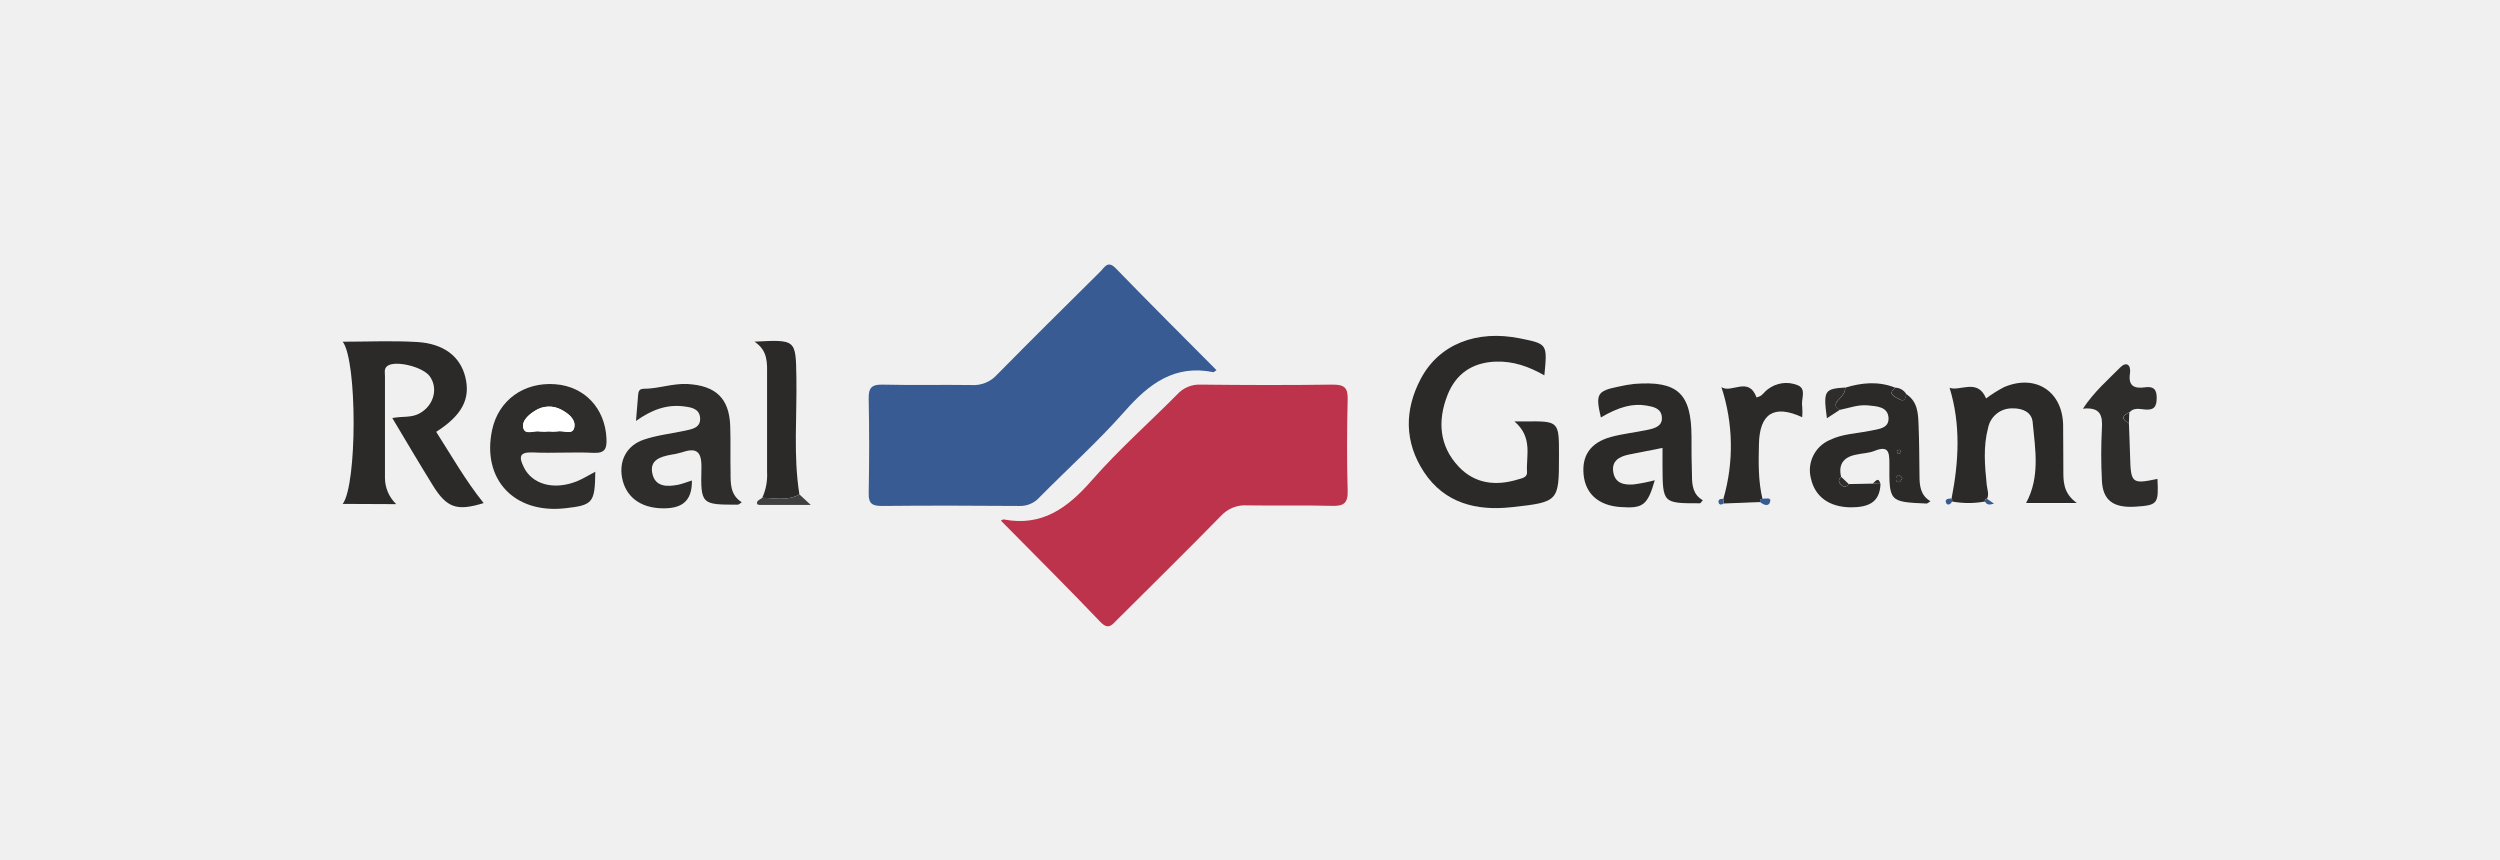
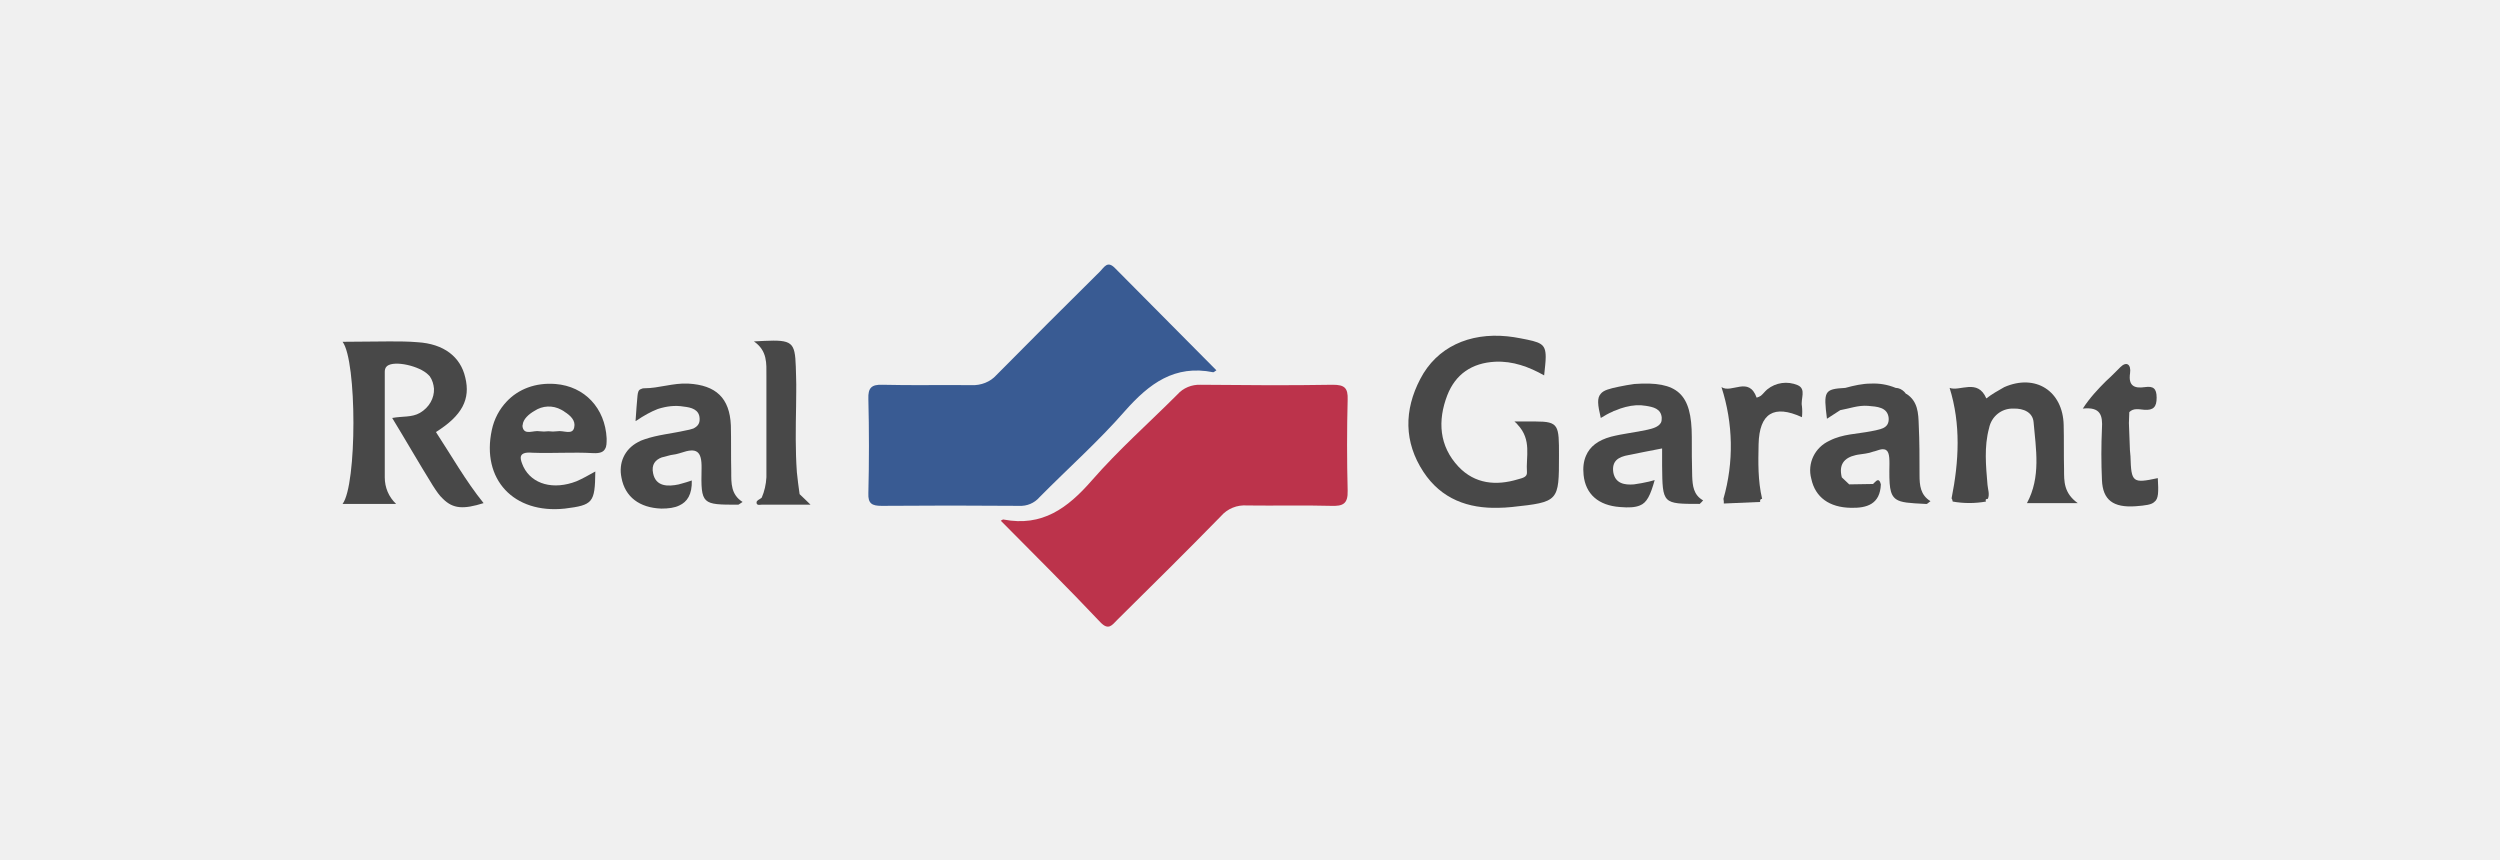
- <svg xmlns="http://www.w3.org/2000/svg" id="Layer_1" data-name="Layer 1" viewBox="0 0 640 220">
-   <defs>
-     <style>.cls-1{fill:#fff;}.cls-2{fill:#395b93;}.cls-3{fill:#bc334b;}.cls-4{fill:#2c2a29;}.cls-5{fill:#2e2d2b;}.cls-6{fill:#414040;}</style>
-   </defs>
-   <path class="cls-1" d="M441.18,127.71c-.63,0-1.34,0-1.25.8s.7.82,1.31.4l9.33-.39c.93.75,2.23,1.32,2.6-.12.29-1.17-1.14-.76-1.93-.73-1.12-4.6-1-9.28-.91-14,.17-7.86,3.89-10.22,11.08-6.91a16.22,16.22,0,0,0,0-2.8c-.35-1.83,1.19-4.4-1.09-5.37a7.72,7.72,0,0,0-7.8,1.07c-.6.45-1.06,1.09-1.65,1.56a4.48,4.48,0,0,1-1.15.47c-2.06-5.54-6.45-.93-9-2.65A48.38,48.38,0,0,1,441.18,127.71Zm-246-.26c-.45.35-1.2.64-1.29,1.07-.19.87.63.74,1.19.74h12.53c-1.43-1.32-2.17-2-2.9-2.69-1.59-10-.59-20-.77-30-.17-9.64,0-9.65-10.75-9.1,3.58,2.35,3.22,5.63,3.24,8.75,0,8.2,0,16.4,0,24.6A14.08,14.08,0,0,1,195.13,127.45ZM545,108.34l.1-2.75c1.09-1.24,2.58-.82,3.86-.71,2.38.2,3.12-.62,3.1-3s-.94-3-3-2.68c-2.74.38-4.33-.32-3.85-3.55.33-2.23-.93-3.14-2.54-1.5-3.14,3.2-6.62,6.14-9.51,10.53,4.54-.47,5.07,1.78,4.86,5.12A126.92,126.92,0,0,0,538,123c.21,5.16,2.86,7.13,8.64,6.73s5.91-.71,5.59-7.12c-6.46,1.41-6.8,1.13-7-5.62C545.19,114.09,545.05,111.21,545,108.34ZM471,104.88c2.36-.48,4.65-1.38,7.14-1.14,2.27.22,5.06.17,5.27,3.11s-2.49,2.92-4.55,3.36c-3.54.74-7.26.78-10.58,2.43a8.41,8.41,0,0,0-4.73,9.8c1,4.65,4.62,7.3,10.1,7.4,4.15.08,7.55-.86,7.72-6-.56-1.95-1.27-.67-2-.09l-6.18.12-1.92-1.82c-.75-3.13.52-5,3.6-5.66,1.63-.35,3.39-.34,4.91-1,3.52-1.41,3.87.12,3.84,3.21-.09,9.84,0,9.84,9.51,10.26.21,0,.42-.25,1-.6-2.62-1.56-2.76-4.09-2.8-6.67-.06-4.25-.06-8.51-.23-12.76-.12-3-.14-6.15-3.19-8a3.43,3.43,0,0,0-2.8-1.64c-4.26-1.73-8.52-1.35-12.79,0-5.36.33-5.63.75-4.7,7.88Zm28.65,23.59a23.41,23.41,0,0,0,8.47,0c.58,1,1.45.74,2.3.5l-1.76-1.23c.52-1.22,0-2.39-.12-3.58-.49-4.86-.93-9.74.35-14.53a6.19,6.19,0,0,1,6.22-5c2.63-.08,4.94,1,5.18,3.48.66,7,2,14.06-1.68,20.74h13c-3.54-2.5-3.4-5.57-3.45-8.55-.08-3.81,0-7.62-.06-11.42C528,100.17,521,95.66,513,99.12a34.21,34.21,0,0,0-4.58,2.87c-2.19-5.24-6.71-1.74-9.35-2.72,2.87,9.34,2.38,18.81.51,28.34-.72,0-1.77-.07-1.46,1S499.21,129.3,499.69,128.47ZM311.44,94.77C302.7,86,294.1,77.39,285.63,68.68c-2.05-2.11-2.84-.26-3.91.8-8.87,8.79-17.75,17.57-26.51,26.46a8,8,0,0,1-6.4,2.63c-7.61-.16-15.23.07-22.84-.11-2.83-.07-3.65.81-3.59,3.61q.26,12.09,0,24.21c0,2.69.92,3.27,3.43,3.25,11.72-.12,23.45-.09,35.17,0a6.63,6.63,0,0,0,5.17-2.25c7.27-7.37,15-14.31,21.85-22.06,6.19-7,12.75-11.89,22.61-9.94C310.71,95.3,310.84,95.15,311.44,94.77Zm-55.21,38.52c8.66,8.77,17.18,17.24,25.5,25.89,2.09,2.18,3,.68,4.32-.59,8.85-8.82,17.75-17.58,26.49-26.5a8.37,8.37,0,0,1,6.81-2.75c7.15.17,14.32-.07,21.47.12,3,.09,4.34-.49,4.22-3.9-.25-7.76-.21-15.54,0-23.3.08-3-.78-3.89-3.83-3.85-11.27.19-22.54.15-33.81,0a7.63,7.63,0,0,0-6,2.51c-7.27,7.38-15.06,14.28-21.87,22-6.19,7-12.75,11.87-22.6,10C256.79,132.94,256.65,133.08,256.23,133.29ZM87.73,129h13.68a9.33,9.33,0,0,1-2.89-6.8c0-8.67,0-17.35,0-26,0-.88-.29-1.85.58-2.54,2-1.57,9.15.16,10.9,2.63,2.19,3.08,1,7.33-2.47,9.38-2.09,1.23-4.42.77-7.14,1.28,3.55,5.9,6.9,11.63,10.4,17.28s6.16,6.6,13,4.5c-4.59-5.69-8.21-12.07-12.15-18.24,6.62-4.17,8.82-8.4,7.46-14-1.27-5.2-5.46-8.56-12.33-9-6.24-.38-12.53-.08-19.07-.08C91.47,92.42,91.44,124.1,87.73,129Zm300-21.13c4.79,4.08,3,8.75,3.23,13,.09,1.34-1.32,1.56-2.28,1.85-5.65,1.71-11,1.16-15.21-3.25-5-5.3-5.44-11.75-2.88-18.3,2.13-5.44,6.31-8.35,12.3-8.59,4.51-.18,8.56,1.26,12.51,3.52.79-8,.79-8-6.14-9.46C378,84.33,368.38,88.09,363.7,97c-4.23,8-4.2,16.23.83,23.84,5.29,8,13.47,10,22.46,9,12.1-1.31,12.09-1.46,12.11-13.23,0-8.82,0-8.82-8.76-8.73C389.78,107.89,389.21,107.88,387.69,107.88ZM177.13,123c-1.28.4-2.36.85-3.49,1.08-2.83.55-5.84.69-6.62-2.84s2-4.31,4.67-4.82a18.09,18.09,0,0,0,2.67-.57c3.8-1.31,5.32-.56,5.21,4-.23,9.32.06,9.33,9.34,9.34.2,0,.4-.24,1-.62-3-1.87-2.83-4.81-2.87-7.67,0-4,.05-7.91-.09-11.86-.25-7.09-3.7-10.31-10.85-10.74-3.87-.23-7.48,1.2-11.27,1.21-1.32,0-1.41.85-1.48,1.78-.16,1.91-.31,3.81-.53,6.47,4.12-3,8.05-4.32,12.42-3.71,1.81.25,3.87.74,4,3s-1.95,2.78-3.75,3.17c-3.55.77-7.23,1.15-10.65,2.31-4.42,1.49-6.39,5.38-5.59,9.73.9,4.89,4.63,7.74,10.24,7.86C174,130.23,177.23,128.77,177.13,123Zm-24.73-2.24c-1.84,1-3.24,1.85-4.76,2.46-5.88,2.35-11.42.8-13.57-3.67-1.19-2.47-1.23-3.87,2.28-3.72,5.17.24,10.37-.15,15.53.1,3.05.15,3.5-1.09,3.38-3.69-.36-7.68-5.57-13.31-13.1-13.88-8.06-.61-14.56,4.09-16.18,11.7-2.69,12.61,5.62,21.52,18.69,20.06C151.78,129.32,152.3,128.73,152.4,120.76Zm271.23,2.18a46,46,0,0,1-5.26,1.11c-2.41.21-4.78-.24-5.31-3.09s1.49-4,4-4.54c2.78-.57,5.57-1.1,8.59-1.7,0,1.7,0,3.06,0,4.43,0,9.73,0,9.74,9.57,9.75.19,0,.38-.38.76-.79-2.46-1.37-2.73-3.78-2.78-6.23-.08-3.35-.11-6.7-.12-10,0-11.12-3.56-14.42-14.67-13.55a34.79,34.79,0,0,0-4,.69c-5.52,1.12-5.94,1.86-4.54,7.9,4.62-2.7,8.12-3.64,11.62-3.05,1.85.31,3.88.81,4,3s-1.91,2.85-3.71,3.23c-3.13.66-6.33,1-9.4,1.83-5.24,1.45-7.45,4.73-6.92,9.71s3.86,7.81,9.34,8.21C420.63,130.23,421.75,129.4,423.63,122.94Z" />
-   <path class="cls-2" d="M311.44,94.77c-.6.38-.73.53-.83.51-9.86-2-16.42,2.92-22.61,9.94-6.83,7.75-14.58,14.69-21.85,22.06a6.63,6.63,0,0,1-5.17,2.25c-11.72-.09-23.45-.12-35.17,0-2.51,0-3.48-.56-3.43-3.25q.24-12.11,0-24.21c-.06-2.8.76-3.68,3.59-3.61,7.61.18,15.23,0,22.84.11a8,8,0,0,0,6.4-2.63c8.76-8.89,17.64-17.67,26.51-26.46,1.07-1.06,1.86-2.91,3.91-.8C294.1,77.39,302.7,86,311.44,94.77Z" />
-   <path class="cls-3" d="M256.23,133.29c.42-.21.56-.35.67-.33,9.85,1.9,16.41-2.92,22.6-10,6.81-7.77,14.6-14.67,21.87-22a7.63,7.63,0,0,1,6-2.51c11.27.13,22.54.17,33.81,0,3.05,0,3.91.84,3.83,3.85-.19,7.76-.23,15.54,0,23.3.12,3.41-1.21,4-4.22,3.9-7.15-.19-14.32,0-21.47-.12a8.37,8.37,0,0,0-6.81,2.75c-8.74,8.92-17.64,17.68-26.49,26.5-1.28,1.27-2.23,2.77-4.32.59C273.41,150.53,264.89,142.06,256.23,133.29Z" />
-   <path class="cls-4" d="M87.73,129c3.71-4.91,3.74-36.59,0-41.53,6.54,0,12.83-.3,19.07.08,6.87.41,11.06,3.77,12.33,9,1.36,5.55-.84,9.78-7.46,14,3.94,6.17,7.56,12.55,12.15,18.24-6.82,2.1-9.41,1.28-13-4.5s-6.85-11.38-10.4-17.28c2.72-.51,5,0,7.14-1.28,3.48-2,4.66-6.3,2.47-9.38-1.75-2.47-8.92-4.2-10.9-2.63-.87.69-.58,1.66-.58,2.54,0,8.67,0,17.35,0,26a9.33,9.33,0,0,0,2.89,6.8Z" />
-   <path class="cls-4" d="M387.69,107.88c1.52,0,2.09,0,2.65,0,8.78-.09,8.78-.09,8.76,8.73,0,11.77,0,11.92-12.11,13.23-9,1-17.17-1-22.46-9-5-7.61-5.06-15.82-.83-23.84,4.68-8.89,14.29-12.65,25.52-10.36,6.93,1.41,6.93,1.41,6.14,9.46-3.95-2.26-8-3.7-12.51-3.52-6,.24-10.17,3.15-12.3,8.59-2.56,6.55-2.12,13,2.88,18.3,4.17,4.41,9.56,5,15.21,3.25,1-.29,2.37-.51,2.28-1.85C390.65,116.63,392.48,112,387.69,107.88Z" />
-   <path class="cls-5" d="M177.13,123c.1,5.77-3.1,7.23-7.65,7.13-5.61-.12-9.34-3-10.24-7.86-.8-4.35,1.17-8.24,5.59-9.73,3.42-1.16,7.1-1.54,10.65-2.31,1.8-.39,3.87-.78,3.75-3.17s-2.18-2.77-4-3c-4.37-.61-8.3.76-12.42,3.71.22-2.66.37-4.56.53-6.47.07-.93.16-1.77,1.48-1.78,3.79,0,7.4-1.44,11.27-1.21,7.15.43,10.6,3.65,10.85,10.74.14,4,0,7.91.09,11.86,0,2.86-.1,5.8,2.87,7.67-.6.38-.8.62-1,.62-9.28,0-9.57,0-9.34-9.34.11-4.55-1.41-5.3-5.21-4a18.09,18.09,0,0,1-2.67.57c-2.71.51-5.43,1.38-4.67,4.82s3.79,3.39,6.62,2.84C174.77,123.85,175.85,123.4,177.13,123Z" />
-   <path class="cls-5" d="M152.4,120.76c-.1,8-.62,8.56-7.73,9.36-13.07,1.46-21.38-7.45-18.69-20.06,1.62-7.61,8.12-12.31,16.18-11.7,7.53.57,12.74,6.2,13.1,13.88.12,2.6-.33,3.84-3.38,3.69-5.16-.25-10.36.14-15.53-.1-3.51-.15-3.47,1.25-2.28,3.72,2.15,4.47,7.69,6,13.57,3.67C149.16,122.61,150.56,121.72,152.4,120.76Zm-11.93-10.32a10,10,0,0,0,2.26,0c1.48-.34,3.84,1.1,4.28-1s-1.43-3.54-3.23-4.5a6.6,6.6,0,0,0-6.9.28c-1.58,1-3.3,2.54-2.94,4.24.44,2.12,2.8.69,4.27,1A10.65,10.65,0,0,0,140.47,110.44Z" />
-   <path class="cls-4" d="M423.63,122.94c-1.88,6.46-3,7.29-8.88,6.86-5.48-.4-8.83-3.34-9.34-8.21s1.68-8.26,6.92-9.71c3.07-.84,6.27-1.17,9.4-1.83,1.8-.38,3.88-.91,3.71-3.23s-2.18-2.69-4-3c-3.5-.59-7,.35-11.62,3.05-1.4-6-1-6.78,4.54-7.9a34.79,34.79,0,0,1,4-.69c11.11-.87,14.65,2.43,14.67,13.55,0,3.35,0,6.7.12,10,0,2.45.32,4.86,2.78,6.23-.38.41-.57.79-.76.79-9.53,0-9.53,0-9.57-9.75,0-1.37,0-2.73,0-4.43-3,.6-5.81,1.13-8.59,1.7-2.47.51-4.5,1.62-4,4.54s2.9,3.3,5.31,3.09A46,46,0,0,0,423.63,122.94Z" />
-   <path class="cls-4" d="M499.6,127.61c1.87-9.53,2.36-19-.51-28.34,2.64,1,7.16-2.52,9.35,2.72A34.21,34.21,0,0,1,513,99.12c8-3.46,15,1,15.16,9.68.07,3.8,0,7.61.06,11.42,0,3-.09,6,3.45,8.55h-13c3.64-6.68,2.34-13.78,1.68-20.74-.24-2.47-2.55-3.56-5.18-3.48a6.19,6.19,0,0,0-6.22,5c-1.28,4.79-.84,9.67-.35,14.53.12,1.19.64,2.36.12,3.58-.51,0-.68.25-.54.73a23.41,23.41,0,0,1-8.47,0A.84.84,0,0,0,499.6,127.61Z" />
-   <path class="cls-4" d="M481.41,123.88c-.17,5.1-3.57,6-7.72,6-5.48-.1-9.07-2.75-10.1-7.4a8.41,8.41,0,0,1,4.73-9.8c3.32-1.65,7-1.69,10.58-2.43,2.06-.44,4.76-.57,4.55-3.36s-3-2.89-5.27-3.11c-2.49-.24-4.78.66-7.14,1.14-1.27-.54-1.42-1.36-.55-2.37s1.93-1.83,1.89-3.31c4.27-1.32,8.53-1.7,12.79,0-.92.88-1.58,1.54.13,2.5,1.47.84,2.39,1.39,2.67-.86,3,1.9,3.07,5,3.19,8,.17,4.25.17,8.51.23,12.76,0,2.58.18,5.11,2.8,6.67-.55.35-.76.61-1,.6-9.49-.42-9.6-.42-9.51-10.26,0-3.09-.32-4.62-3.84-3.21-1.52.61-3.28.6-4.91,1-3.08.67-4.35,2.53-3.6,5.66-.93.76-.63,1.49.12,2.12a1.1,1.1,0,0,0,1.8-.3l6.18-.12Zm5.6-1.51c-.34-.31-.63-.77-.9-.76a1.09,1.09,0,0,0-.73.77c-.08.57.13,1.2.9,1C486.56,123.32,486.72,122.79,487,122.37Zm-.35-6.47c-.1-.26-.14-.65-.32-.73s-.49.16-.75.26c.1.26.14.65.32.73S486.4,116,486.66,115.9Z" />
-   <path class="cls-5" d="M545,108.34c.1,2.87.24,5.75.31,8.63.17,6.75.51,7,7,5.62.32,6.41.07,6.74-5.59,7.12s-8.43-1.57-8.64-6.73a126.92,126.92,0,0,1,0-13.23c.21-3.34-.32-5.59-4.86-5.12,2.89-4.39,6.37-7.33,9.51-10.53,1.61-1.64,2.87-.73,2.54,1.5-.48,3.23,1.11,3.93,3.85,3.55,2-.28,3,.34,3,2.68s-.72,3.25-3.1,3c-1.28-.11-2.77-.53-3.86.71C543.12,106.44,543.09,107.35,545,108.34Z" />
-   <path class="cls-4" d="M195.13,127.45a14.08,14.08,0,0,0,1.24-6.64c0-8.2,0-16.4,0-24.6,0-3.12.34-6.4-3.24-8.75,10.72-.55,10.58-.54,10.75,9.1.18,10-.82,20,.77,30C201.61,128.32,198.33,127.47,195.13,127.45Z" />
-   <path class="cls-4" d="M450.57,128.52l-9.32.38c0-.4-.05-.8-.07-1.19a48.38,48.38,0,0,0-.5-28.62c2.56,1.72,6.95-2.89,9,2.65a4.48,4.48,0,0,0,1.15-.47c.59-.47,1.05-1.11,1.65-1.56a7.72,7.72,0,0,1,7.8-1.07c2.28,1,.74,3.54,1.09,5.37a16.22,16.22,0,0,1,0,2.8c-7.19-3.31-10.91-1-11.08,6.91-.1,4.67-.21,9.35.91,14C450.67,127.68,450.46,128,450.57,128.52Z" />
-   <path class="cls-5" d="M472.38,99.2c0,1.48-1,2.33-1.89,3.31s-.72,1.83.55,2.37l-3.36,2.2C466.75,100,467,99.53,472.38,99.2Z" />
-   <path class="cls-6" d="M195.13,127.45c3.2,0,6.48.87,9.53-.88.73.69,1.47,1.37,2.9,2.69H195c-.56,0-1.38.13-1.19-.74C193.93,128.09,194.68,127.8,195.13,127.45Z" />
-   <path class="cls-5" d="M488,100.87c-.28,2.25-1.2,1.7-2.67.86-1.71-1-1.05-1.62-.13-2.5A3.43,3.43,0,0,1,488,100.87Z" />
-   <path class="cls-2" d="M450.57,128.52c-.11-.54.1-.84.67-.85.79,0,2.22-.44,1.93.73C452.8,129.84,451.5,129.27,450.57,128.52Z" />
-   <path class="cls-5" d="M473.28,123.91a1.1,1.1,0,0,1-1.8.3c-.75-.63-1.05-1.36-.12-2.12Z" />
-   <path class="cls-4" d="M545,108.34c-1.86-1-1.83-1.9.1-2.75Z" />
-   <path class="cls-2" d="M508.16,128.43c-.14-.48,0-.73.54-.73l1.76,1.23C509.61,129.17,508.74,129.47,508.16,128.43Z" />
-   <path class="cls-2" d="M441.18,127.71c0,.39.05.79.07,1.19-.62.43-1.24.35-1.32-.39S440.55,127.66,441.18,127.71Z" />
-   <path class="cls-2" d="M499.6,127.61a.84.84,0,0,1,.09.86c-.48.83-1.28,1-1.55.11S498.88,127.61,499.6,127.61Z" />
-   <path class="cls-5" d="M481.41,123.88l-2-.09C480.14,123.21,480.85,121.93,481.41,123.88Z" />
-   <path class="cls-1" d="M140.47,110.44a10.65,10.65,0,0,1-2.26,0c-1.47-.33-3.83,1.1-4.27-1-.36-1.7,1.36-3.26,2.94-4.24a6.6,6.6,0,0,1,6.9-.28c1.8,1,3.64,2.49,3.23,4.5s-2.8.7-4.28,1A10,10,0,0,1,140.47,110.44Z" />
-   <path class="cls-5" d="M487,122.37c-.29.42-.45.95-.73,1-.77.19-1-.44-.9-1a1.09,1.09,0,0,1,.73-.77C486.38,121.6,486.67,122.06,487,122.37Z" />
-   <path class="cls-5" d="M486.66,115.9c-.26.1-.57.34-.75.26s-.22-.47-.32-.73c.26-.1.58-.34.75-.26S486.56,115.64,486.66,115.9Z" />
+ <svg xmlns="http://www.w3.org/2000/svg" version="1.1" id="Layer_1" x="0px" y="0px" viewBox="0 0 640 220" style="enable-background:new 0 0 640 220;" xml:space="preserve">
+   <style type="text/css">
+ 	.st0{fill:#484848;}
+ 	.st1{fill:#395B93;}
+ 	.st2{fill:#BC334B;}
+ </style>
+   <path class="st0" d="M155.3,112.2c-0.4-7.7-5.6-13.3-13.1-13.9c-5.1-0.4-9.5,1.3-12.5,4.5c-1.8,1.9-3.2,4.4-3.8,7.3  c-2.7,12.6,5.6,21.5,18.7,20.1c7.2-0.9,7.7-1.5,7.8-9.4c0,0,0,0,0,0c0,0,0-0.1,0-0.1c-1.8,1-3.2,1.8-4.8,2.5  c-5.9,2.3-11.4,0.8-13.6-3.7c-0.4-0.9-0.7-1.7-0.7-2.3c0-1,0.9-1.5,3-1.3c5.2,0.2,10.4-0.2,15.5,0.1c1.8,0.1,2.7-0.3,3.1-1.1  C155.3,114.3,155.3,113.4,155.3,112.2z M147,109.4c-0.4,2.1-2.8,0.7-4.3,1c-0.8,0.1-1.5,0.1-2.3,0c-0.8,0.1-1.5,0.1-2.3,0  c-1.5-0.3-3.8,1.1-4.3-1c0-0.2-0.1-0.4,0-0.6c0.1-1.5,1.6-2.8,3-3.6c2.1-1.4,4.7-1.5,6.9-0.3c0.3,0.2,0.6,0.3,0.8,0.5  C146.1,106.4,147.4,107.7,147,109.4z" />
+   <path class="st1" d="M311.4,94.8c-0.6,0.4-0.7,0.5-0.8,0.5c-9.9-2-16.4,2.9-22.6,9.9c-6.8,7.8-14.6,14.7-21.9,22.1  c-1.3,1.5-3.2,2.3-5.2,2.2c-11.7-0.1-23.4-0.1-35.2,0c-2.5,0-3.5-0.6-3.4-3.2c0.2-8.1,0.2-16.1,0-24.2c-0.1-2.8,0.8-3.7,3.6-3.6  c7.6,0.2,15.2,0,22.8,0.1c2.4,0.1,4.8-0.8,6.4-2.6c8.8-8.9,17.6-17.7,26.5-26.5c1.1-1.1,1.9-2.9,3.9-0.8  C294.1,77.4,302.7,86,311.4,94.8z" />
+   <path class="st2" d="M256.2,133.3c0.4-0.2,0.6-0.4,0.7-0.3c9.9,1.9,16.4-2.9,22.6-10c6.8-7.8,14.6-14.7,21.9-22  c1.5-1.7,3.7-2.6,6-2.5c11.3,0.1,22.5,0.2,33.8,0c3,0,3.9,0.8,3.8,3.8c-0.2,7.8-0.2,15.5,0,23.3c0.1,3.4-1.2,4-4.2,3.9  c-7.1-0.2-14.3,0-21.5-0.1c-2.6-0.2-5.1,0.8-6.8,2.8c-8.7,8.9-17.6,17.7-26.5,26.5c-1.3,1.3-2.2,2.8-4.3,0.6  C273.4,150.5,264.9,142.1,256.2,133.3z" />
+   <path class="st0" d="M111.6,110.6c6.7-4.2,8.9-8.4,7.5-14c-1.2-5.2-5.4-8.6-12.3-9c-2.3-0.2-4.7-0.2-7.1-0.2c-4,0-8,0.1-12,0.1  c3.7,4.9,3.7,36.6,0,41.5h13.7c-1.9-1.8-2.9-4.2-2.9-6.8c0-8.7,0-17.3,0-26c0-0.3,0-0.7,0-1c0-0.5,0.1-1.1,0.6-1.5  c1.9-1.5,8.3,0,10.5,2.2c0.1,0.1,0.3,0.3,0.4,0.4c0.7,1,1,2.1,1.1,3.2c0.1,2.4-1.2,4.8-3.6,6.2c-2.1,1.2-4.4,0.8-7.1,1.3  c3.6,5.9,6.8,11.5,10.4,17.3c0.9,1.4,1.7,2.6,2.6,3.4c2.6,2.6,5.3,2.7,10.4,1.1C119.2,123.1,115.6,116.7,111.6,110.6z" />
+   <path class="st0" d="M393.1,107.9c-0.8,0-1.8,0-2.9,0c-0.4,0-1,0-2.5,0c0.3,0.3,0.6,0.5,0.8,0.8c3.7,3.9,2.1,8.2,2.4,12.2  c0,0,0,0,0,0c0.1,1.3-1.3,1.5-2.3,1.8c-5.6,1.7-11,1.2-15.2-3.2c-5-5.3-5.4-11.8-2.9-18.3c2.1-5.4,6.3-8.3,12.3-8.6  c4.5-0.2,8.6,1.3,12.5,3.5c0.2-2,0.4-3.5,0.4-4.7c0-3.5-1.3-3.8-6.5-4.8c-1.1-0.2-2.2-0.4-3.3-0.5c-9.8-1-18.1,2.8-22.3,10.9  c-4.2,8-4.2,16.2,0.8,23.8c4.6,7,11.5,9.4,19.2,9.2c1.1,0,2.3-0.1,3.4-0.2c12.1-1.3,12.1-1.4,12.1-13.2  C399.1,108.9,399.1,107.9,393.1,107.9z" />
+   <path class="st0" d="M190.1,128.5c-3-1.9-2.9-4.8-2.9-7.7c-0.1-4,0-7.9-0.1-11.9c-0.3-7-3.8-10.3-10.9-10.7  c-3.9-0.2-7.5,1.2-11.3,1.2c-0.4,0-0.6,0.1-0.8,0.2c-0.7,0.2-0.8,0.9-0.9,1.7c-0.2,1.9-0.3,3.8-0.5,6.5c0.1,0,0.1-0.1,0.2-0.1  c0,0,0,0,0,0c1.9-1.3,3.7-2.3,5.5-3c2.2-0.7,4.4-1,6.7-0.6c1.8,0.2,3.9,0.7,4,3c0.1,1.4-0.6,2.1-1.6,2.6c-0.6,0.2-1.3,0.4-2,0.5  c-3.5,0.8-7.2,1.1-10.6,2.3c-0.6,0.2-1.1,0.4-1.6,0.7c-3.4,1.8-5,5.3-4.2,9.1c0.9,4.9,4.6,7.7,10.2,7.9c1.8,0,3.4-0.2,4.6-0.8  c2-0.9,3.3-2.8,3.2-6.4c-0.9,0.3-1.8,0.6-2.6,0.8c-0.3,0.1-0.5,0.1-0.7,0.2c-2.8,0.6-5.9,0.6-6.6-2.8c-0.5-2.3,0.6-3.5,2.2-4.1  c0.7-0.2,1.5-0.4,2.3-0.6c0.9-0.1,1.8-0.3,2.7-0.6c3.8-1.3,5.3-0.6,5.2,4c-0.2,9.3,0.1,9.3,9.3,9.3c0.1,0,0.2,0,0.3-0.1  C189.4,129,189.6,128.8,190.1,128.5z" />
+   <path class="st0" d="M436,128.1c-2.5-1.4-2.7-3.8-2.8-6.2c-0.1-3.3-0.1-6.7-0.1-10c0-11.1-3.6-14.4-14.7-13.6  c-1.3,0.2-2.7,0.4-4,0.7c-2.4,0.5-3.9,0.9-4.6,1.8c-1,1.1-0.8,2.8,0,6.2c1-0.6,2-1.2,3-1.6c0.1-0.1,0.2-0.1,0.4-0.2  c0.1,0,0.2-0.1,0.3-0.1c0.9-0.4,1.8-0.7,2.6-0.9c1.9-0.5,3.6-0.6,5.3-0.3c1.8,0.3,3.8,0.7,4,3c0,0.5,0,0.9-0.2,1.3  c-0.6,1.1-2.1,1.5-3.4,1.8c-3.1,0.7-6.3,1-9.4,1.8c-3.3,0.9-5.4,2.5-6.4,4.9c-0.6,1.4-0.8,3-0.6,4.9c0.5,4.9,3.8,7.8,9.3,8.2  c2.3,0.2,3.9,0.1,5.1-0.4c1.8-0.7,2.7-2.6,3.8-6.5c-0.5,0.1-1,0.3-1.5,0.4c-1.2,0.3-2.5,0.5-3.8,0.7c-2.4,0.2-4.8-0.2-5.3-3.1  c-0.2-1.4,0.1-2.4,0.8-3.1c0.7-0.7,1.9-1.1,3.1-1.3c2.8-0.6,5.6-1.1,8.6-1.7c0,1.7,0,3,0,4.4c0.1,9.8,0.1,9.8,9.6,9.8  c0.1,0,0.2-0.1,0.2-0.2C435.5,128.7,435.7,128.4,436,128.1z" />
+   <path class="st0" d="M531.9,128.8c-3.6-2.6-3.5-5.6-3.5-8.6c-0.1-3.8,0-7.6-0.1-11.4c-0.2-8.7-7.2-13.2-15.2-9.7  c-1.6,0.9-3.2,1.8-4.6,2.9c-2.2-5.2-6.8-1.7-9.4-2.7c2.9,9.3,2.4,18.8,0.5,28.3c0.2,0.2,0.2,0.5,0.3,0.8c2.8,0.5,5.7,0.5,8.5,0  c-0.2-0.5,0-0.7,0.5-0.7c0.5-1.2,0-2.4-0.1-3.6c-0.4-4.8-0.9-9.7,0.4-14.5c0.6-3,3.2-5.1,6.2-5c2.7-0.1,5,1,5.2,3.5  c0.6,6.9,1.9,14-1.7,20.7H531.9z" />
+   <path class="st0" d="M460.2,98.6c-2.6-1.1-5.6-0.7-7.8,1.1c-0.6,0.5-1,1.1-1.6,1.6c-0.3,0.2-0.7,0.4-1.1,0.5c-2-5.6-6.4-1-9-2.7  c3,9.3,3.2,19.2,0.5,28.6c0.1,0.4,0.1,0.8,0.1,1.2l9.3-0.4c-0.1-0.5,0.1-0.8,0.5-0.8c-1.1-4.7-1-9.3-0.9-14  c0.2-7.9,3.9-10.2,11.1-6.9c0.1-0.9,0.1-1.9,0-2.8C460.9,102.1,462.5,99.6,460.2,98.6z" />
+   <path class="st0" d="M204.7,126.5c-0.3-1.9-0.5-3.8-0.7-5.6c-0.4-5.6-0.3-11.2-0.2-16.9c0-2.5,0.1-5,0-7.5c-0.2-7.8-0.1-9.3-5.8-9.3  c-1.3,0-3,0.1-5,0.2c0,0,0,0,0,0c0,0,0,0,0,0c3.5,2.4,3.2,5.7,3.2,8.8c0,8.2,0,16.4,0,24.6c0,0.5,0,0.9,0,1.4  c-0.1,1.8-0.5,3.6-1.2,5.2c-0.1,0.1-0.3,0.2-0.4,0.3c-0.2,0.1-0.3,0.2-0.5,0.3c-0.2,0.2-0.4,0.3-0.4,0.5c-0.1,0.4,0.1,0.6,0.3,0.7  c0.3,0.1,0.6,0,1,0h12.4h0.1C206.2,127.9,205.4,127.2,204.7,126.5z" />
+   <path class="st0" d="M552.4,122.4c-6.5,1.4-6.8,1.1-7-5.6c-0.1-1-0.2-2.1-0.2-3.2c-0.1-1.8-0.1-3.5-0.2-5.3l0.1-2.8  c1.1-1.1,2.5-0.7,3.8-0.6c1.2,0.1,2-0.1,2.5-0.6c0.5-0.5,0.7-1.3,0.7-2.5c0-2.4-0.9-3-3-2.7c-2.7,0.4-4.3-0.3-3.8-3.6  c0.3-2.2-0.9-3.1-2.5-1.5c0,0-0.1,0.1-0.1,0.1c0,0,0,0,0,0c-0.4,0.4-0.7,0.7-1.1,1.1c-0.8,0.8-1.6,1.6-2.5,2.4c-2,2-4.1,4.2-5.9,7  c4.6-0.5,5.1,1.8,4.9,5.1c-0.2,4.4-0.2,8.8,0,13.2c0.2,5.1,2.9,7.1,8.6,6.7c2.6-0.2,4.1-0.4,4.8-1.1  C552.6,127.7,552.6,126,552.4,122.4z" />
+   <path class="st0" d="M494.2,128.3c-2.6-1.6-2.8-4.1-2.8-6.7c0-4.3,0-8.6-0.2-12.8c-0.1-3-0.2-6.1-3.2-8c0,0,0,0,0,0.1c0,0,0,0,0,0  c-0.2-0.2-0.3-0.4-0.5-0.6c-0.6-0.6-1.4-1-2.2-1c0,0,0,0,0,0c-2.2-0.9-4.3-1.2-6.4-1.1c-2.1,0-4.3,0.5-6.5,1.1  c-5.4,0.3-5.6,0.8-4.7,7.9l0,0v0l3.4-2.2c0,0,0,0,0,0c2.3-0.4,4.6-1.3,7.1-1.1c2.3,0.2,5,0.3,5.3,3.1c0,0,0,0,0,0  c0.2,2.9-2.5,2.9-4.5,3.4c-3.6,0.7-7.3,0.7-10.6,2.4c-3.8,1.7-5.8,5.8-4.7,9.8c1,4.7,4.6,7.3,10.1,7.4c4.1,0.1,7.5-0.9,7.7-6  c-0.4-1.6-1-1.1-1.6-0.5c0,0-0.1,0.1-0.1,0.1c-0.1,0.1-0.2,0.2-0.3,0.3l-6.1,0.1l-1.9-1.8c-0.8-3.2,0.5-5,3.6-5.7  c0.2,0,0.3-0.1,0.5-0.1c1.3-0.2,2.7-0.3,4-0.8c0.1,0,0.3-0.1,0.4-0.1c0.9-0.3,1.5-0.5,2-0.5c1.5,0,1.7,1.4,1.7,3.7  c-0.1,5.5,0,7.9,1.7,9.1c1.3,0.9,3.5,1,7.4,1.2c0.1,0,0.3,0,0.4,0c0,0,0,0,0,0c0,0,0.1,0,0.1,0C493.4,128.9,493.7,128.7,494.2,128.3  z" />
</svg>
